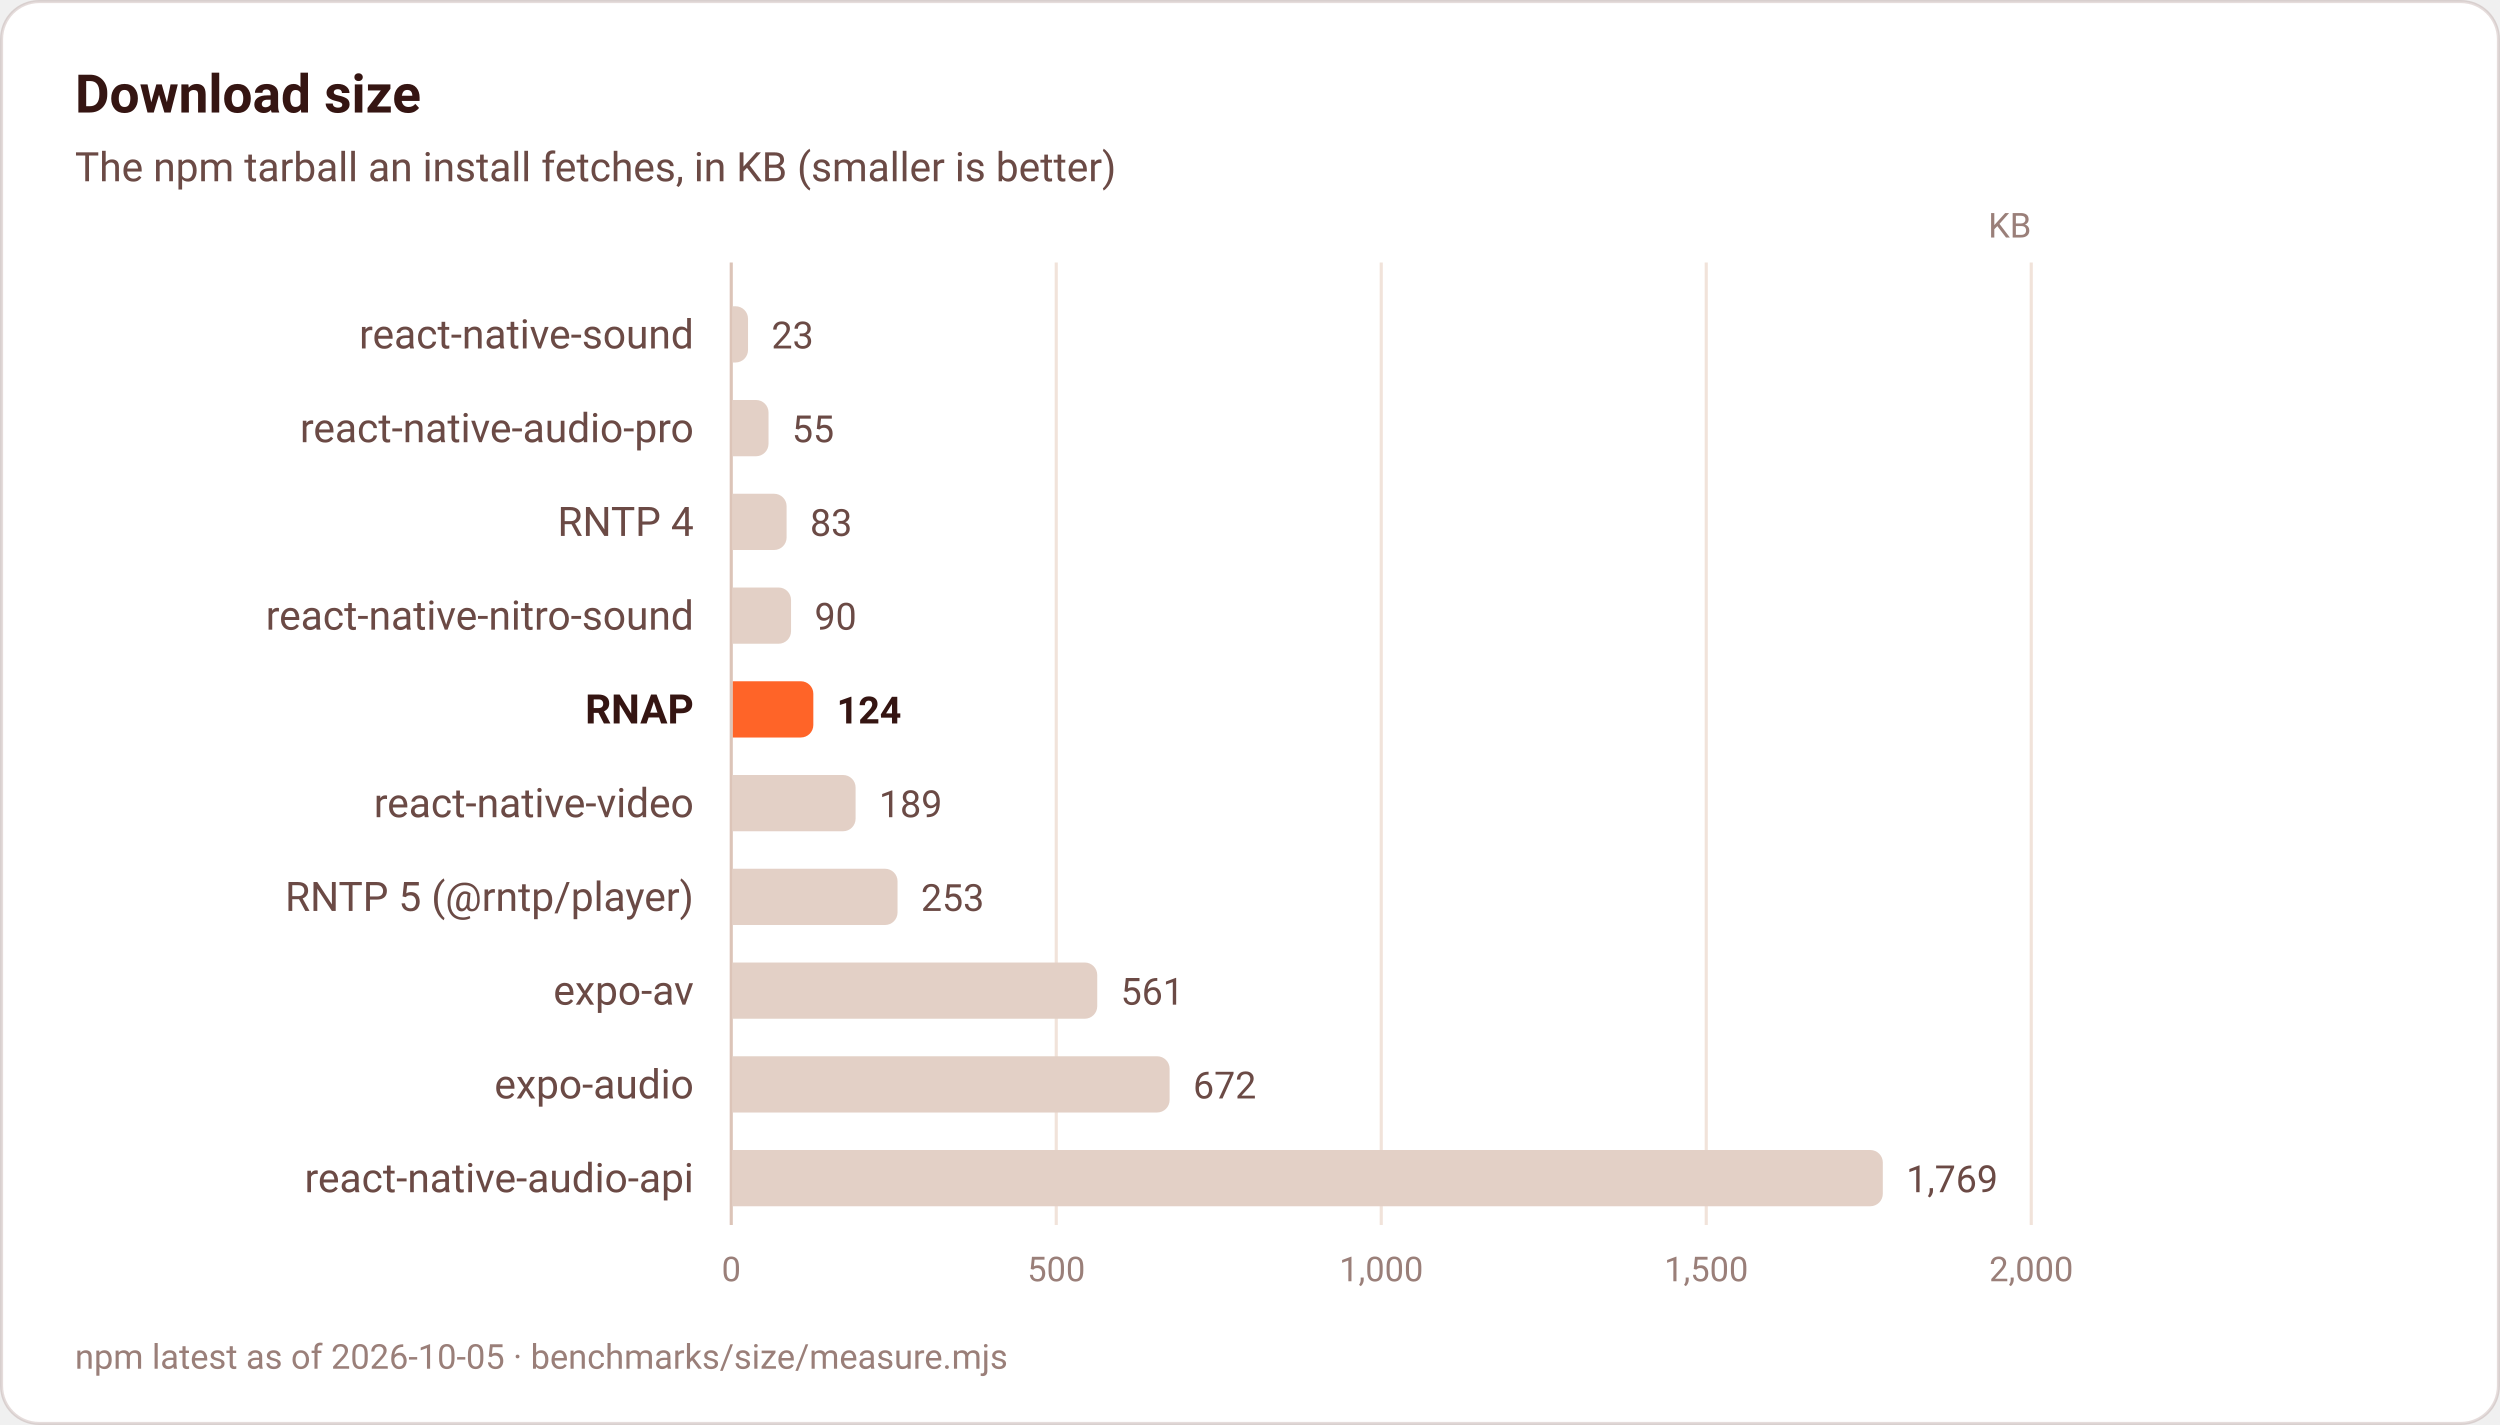
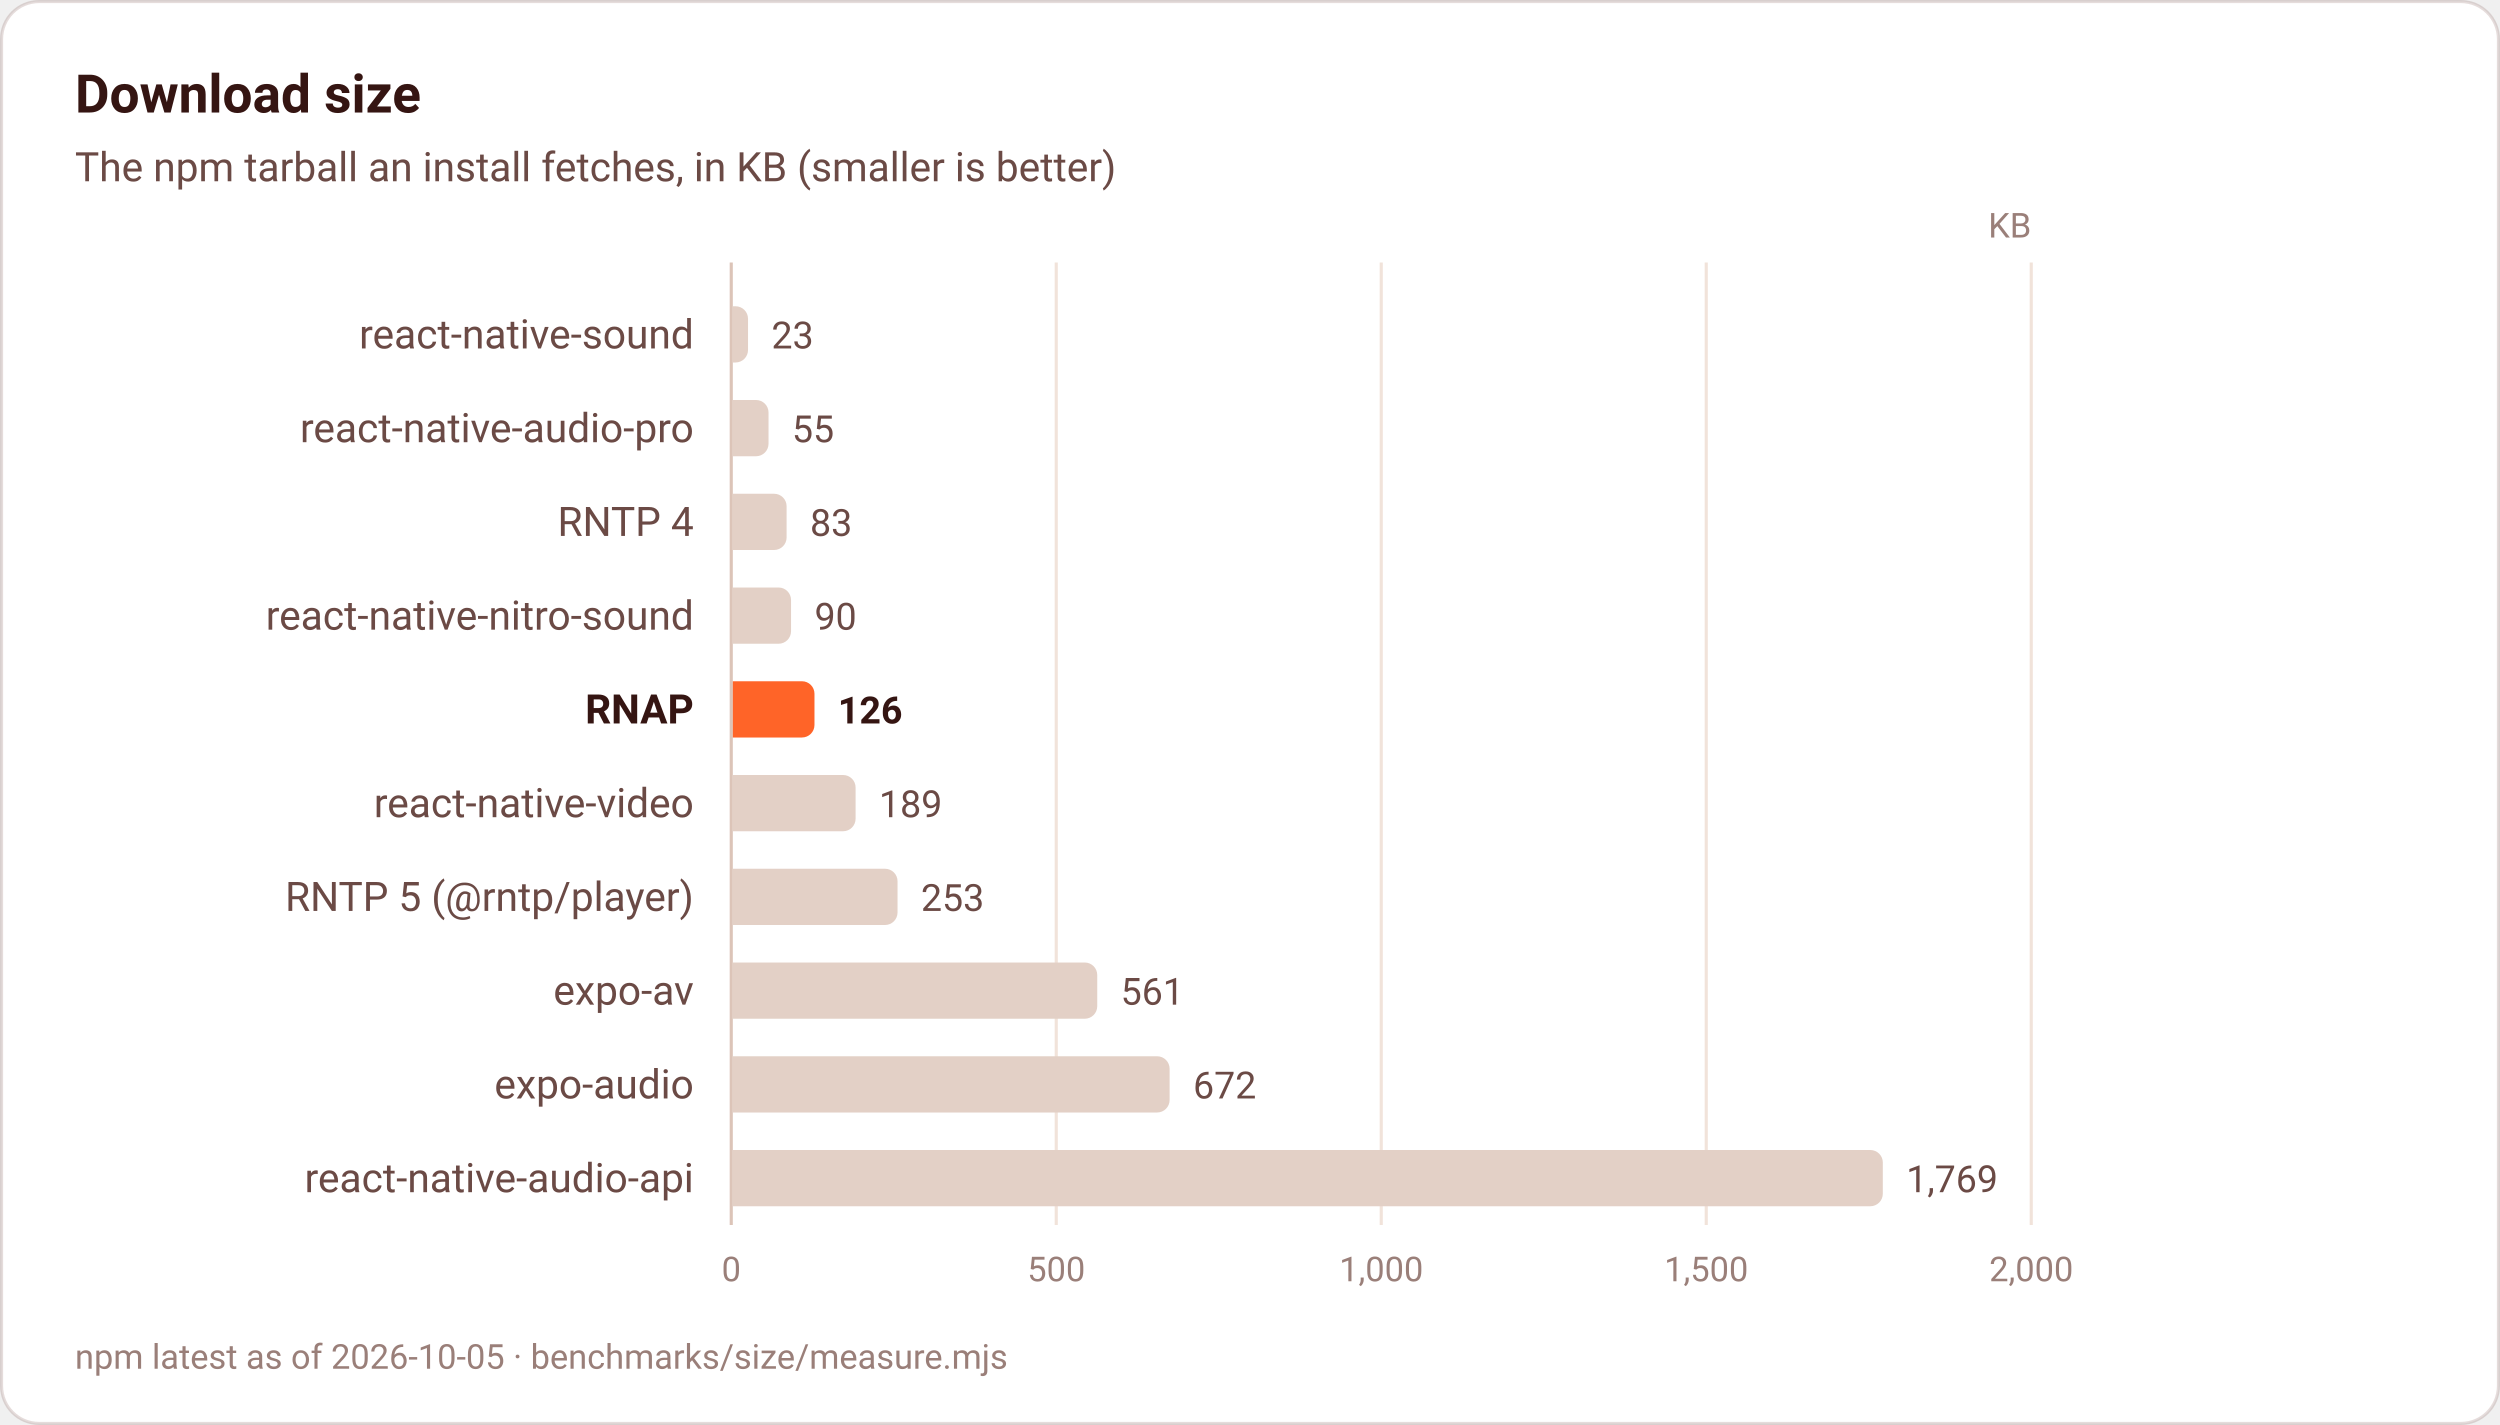
<svg xmlns="http://www.w3.org/2000/svg" width="800" height="456" viewBox="0 0 800 456" font-family="system-ui, -apple-system, &quot;Segoe UI&quot;, Roboto, sans-serif" role="img" aria-labelledby="t d">
  <rect x="0.5" y="0.5" width="799" height="455" rx="12" fill="#ffffff" stroke="rgba(91,34,28,0.16)" />
  <text x="24" y="36" font-size="17" font-weight="600" fill="#351512">Download size</text>
  <text x="24" y="58" font-size="13" fill="#6b4a45">The npm tarball an install fetches, in KB (smaller is better)</text>
  <line x1="234" y1="84" x2="234" y2="392" stroke="#dcc4b8" stroke-width="1" />
  <text x="234" y="410" font-size="11" fill="#9a7f79" text-anchor="middle" style="font-variant-numeric:tabular-nums">0</text>
  <line x1="338" y1="84" x2="338" y2="392" stroke="#f1e3da" stroke-width="1" />
  <text x="338" y="410" font-size="11" fill="#9a7f79" text-anchor="middle" style="font-variant-numeric:tabular-nums">500</text>
  <line x1="442" y1="84" x2="442" y2="392" stroke="#f1e3da" stroke-width="1" />
  <text x="442" y="410" font-size="11" fill="#9a7f79" text-anchor="middle" style="font-variant-numeric:tabular-nums">1,000</text>
  <line x1="546" y1="84" x2="546" y2="392" stroke="#f1e3da" stroke-width="1" />
  <text x="546" y="410" font-size="11" fill="#9a7f79" text-anchor="middle" style="font-variant-numeric:tabular-nums">1,500</text>
  <line x1="650" y1="84" x2="650" y2="392" stroke="#f1e3da" stroke-width="1" />
  <text x="650" y="410" font-size="11" fill="#9a7f79" text-anchor="middle" style="font-variant-numeric:tabular-nums">2,000</text>
  <text x="650" y="76" font-size="11" fill="#9a7f79" text-anchor="end">KB</text>
  <text x="222" y="111.5" font-size="13" fill="#6b4a45" font-weight="400" text-anchor="end">react-native-sound</text>
  <path d="M234.5,98h0.869a4,4 0 0 1 4,4v10a4,4 0 0 1 -4,4h-0.869z" fill="#e3d0c6" />
  <text x="246.869" y="111.5" font-size="12" fill="#6b4a45" font-weight="400" style="font-variant-numeric:tabular-nums">23</text>
  <text x="222" y="141.5" font-size="13" fill="#6b4a45" font-weight="400" text-anchor="end">react-native-audio-pro</text>
  <path d="M234.5,128h7.43a4,4 0 0 1 4,4v10a4,4 0 0 1 -4,4h-7.43z" fill="#e3d0c6" />
  <text x="253.43" y="141.5" font-size="12" fill="#6b4a45" font-weight="400" style="font-variant-numeric:tabular-nums">55</text>
  <text x="222" y="171.5" font-size="13" fill="#6b4a45" font-weight="400" text-anchor="end">RNTP 4</text>
  <path d="M234.5,158h13.214a4,4 0 0 1 4,4v10a4,4 0 0 1 -4,4h-13.214z" fill="#e3d0c6" />
  <text x="259.214" y="171.5" font-size="12" fill="#6b4a45" font-weight="400" style="font-variant-numeric:tabular-nums">83</text>
  <text x="222" y="201.5" font-size="13" fill="#6b4a45" font-weight="400" text-anchor="end">react-native-nitro-sound</text>
  <path d="M234.5,188h14.636a4,4 0 0 1 4,4v10a4,4 0 0 1 -4,4h-14.636z" fill="#e3d0c6" />
  <text x="260.636" y="201.5" font-size="12" fill="#6b4a45" font-weight="400" style="font-variant-numeric:tabular-nums">90</text>
  <text x="222" y="231.5" font-size="13" fill="#351512" font-weight="600" text-anchor="end">RNAP</text>
-   <path d="M234.5,218h21.765a4,4 0 0 1 4,4v10a4,4 0 0 1 -4,4h-21.765z" fill="#ff6428" />
-   <text x="267.765" y="231.5" font-size="12" fill="#351512" font-weight="600" style="font-variant-numeric:tabular-nums">124</text>
+   <path d="M234.5,218h22.132a4,4 0 0 1 4,4v10a4,4 0 0 1 -4,4h-22.132z" fill="#ff6428" />
+   <text x="268.132" y="231.5" font-size="12" fill="#351512" font-weight="600" style="font-variant-numeric:tabular-nums">126</text>
  <text x="222" y="261.5" font-size="13" fill="#6b4a45" font-weight="400" text-anchor="end">react-native-video</text>
  <path d="M234.5,248h35.291a4,4 0 0 1 4,4v10a4,4 0 0 1 -4,4h-35.291z" fill="#e3d0c6" />
  <text x="281.291" y="261.5" font-size="12" fill="#6b4a45" font-weight="400" style="font-variant-numeric:tabular-nums">189</text>
  <text x="222" y="291.5" font-size="13" fill="#6b4a45" font-weight="400" text-anchor="end">RNTP 5 (@rntp/player)</text>
  <path d="M234.5,278h48.712a4,4 0 0 1 4,4v10a4,4 0 0 1 -4,4h-48.712z" fill="#e3d0c6" />
  <text x="294.712" y="291.5" font-size="12" fill="#6b4a45" font-weight="400" style="font-variant-numeric:tabular-nums">253</text>
  <text x="222" y="321.5" font-size="13" fill="#6b4a45" font-weight="400" text-anchor="end">expo-av</text>
  <path d="M234.5,308h112.616a4,4 0 0 1 4,4v10a4,4 0 0 1 -4,4h-112.616z" fill="#e3d0c6" />
  <text x="358.616" y="321.5" font-size="12" fill="#6b4a45" font-weight="400" style="font-variant-numeric:tabular-nums">561</text>
  <text x="222" y="351.5" font-size="13" fill="#6b4a45" font-weight="400" text-anchor="end">expo-audio</text>
  <path d="M234.5,338h135.777a4,4 0 0 1 4,4v10a4,4 0 0 1 -4,4h-135.777z" fill="#e3d0c6" />
  <text x="381.777" y="351.5" font-size="12" fill="#6b4a45" font-weight="400" style="font-variant-numeric:tabular-nums">672</text>
  <text x="222" y="381.5" font-size="13" fill="#6b4a45" font-weight="400" text-anchor="end">react-native-audio-api</text>
  <path d="M234.5,368h364.001a4,4 0 0 1 4,4v10a4,4 0 0 1 -4,4h-364.001z" fill="#e3d0c6" />
  <text x="610.001" y="381.5" font-size="12" fill="#6b4a45" font-weight="400" style="font-variant-numeric:tabular-nums">1,769</text>
  <text x="24" y="438" font-size="11" fill="#9a7f79">npm latest as of 2026-10-05 · benchmarks/size/measure.mjs</text>
</svg>
